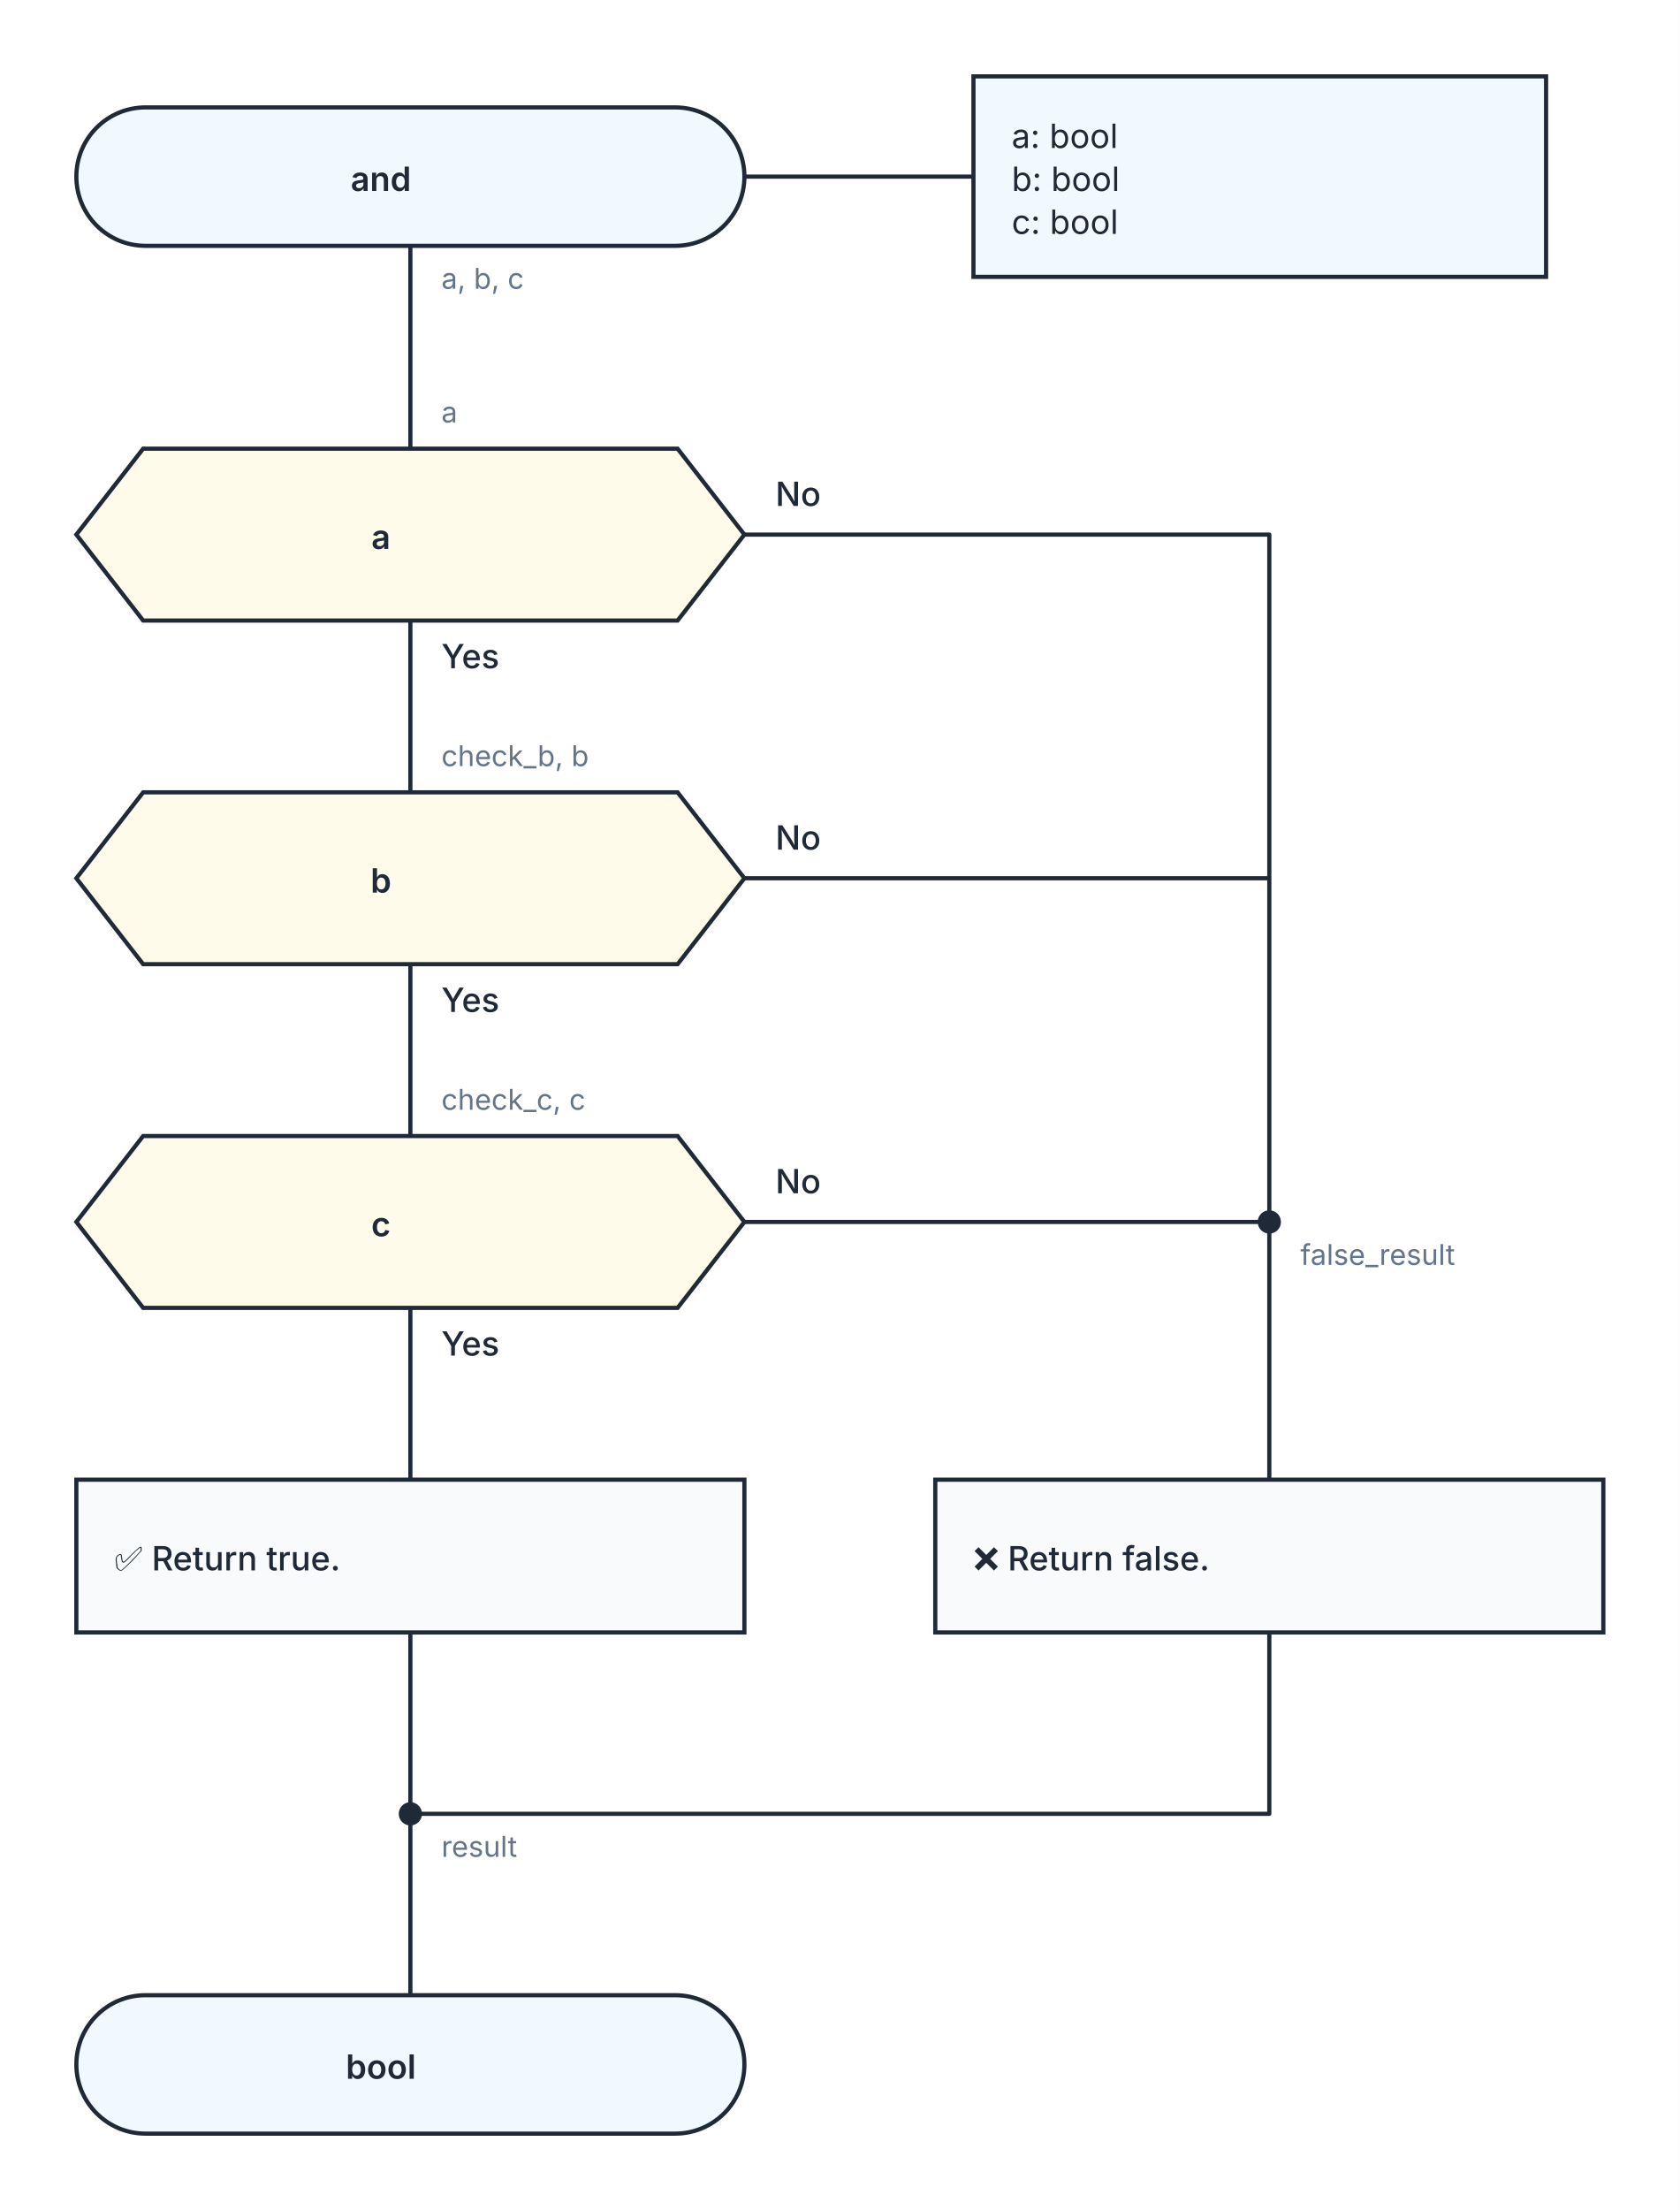
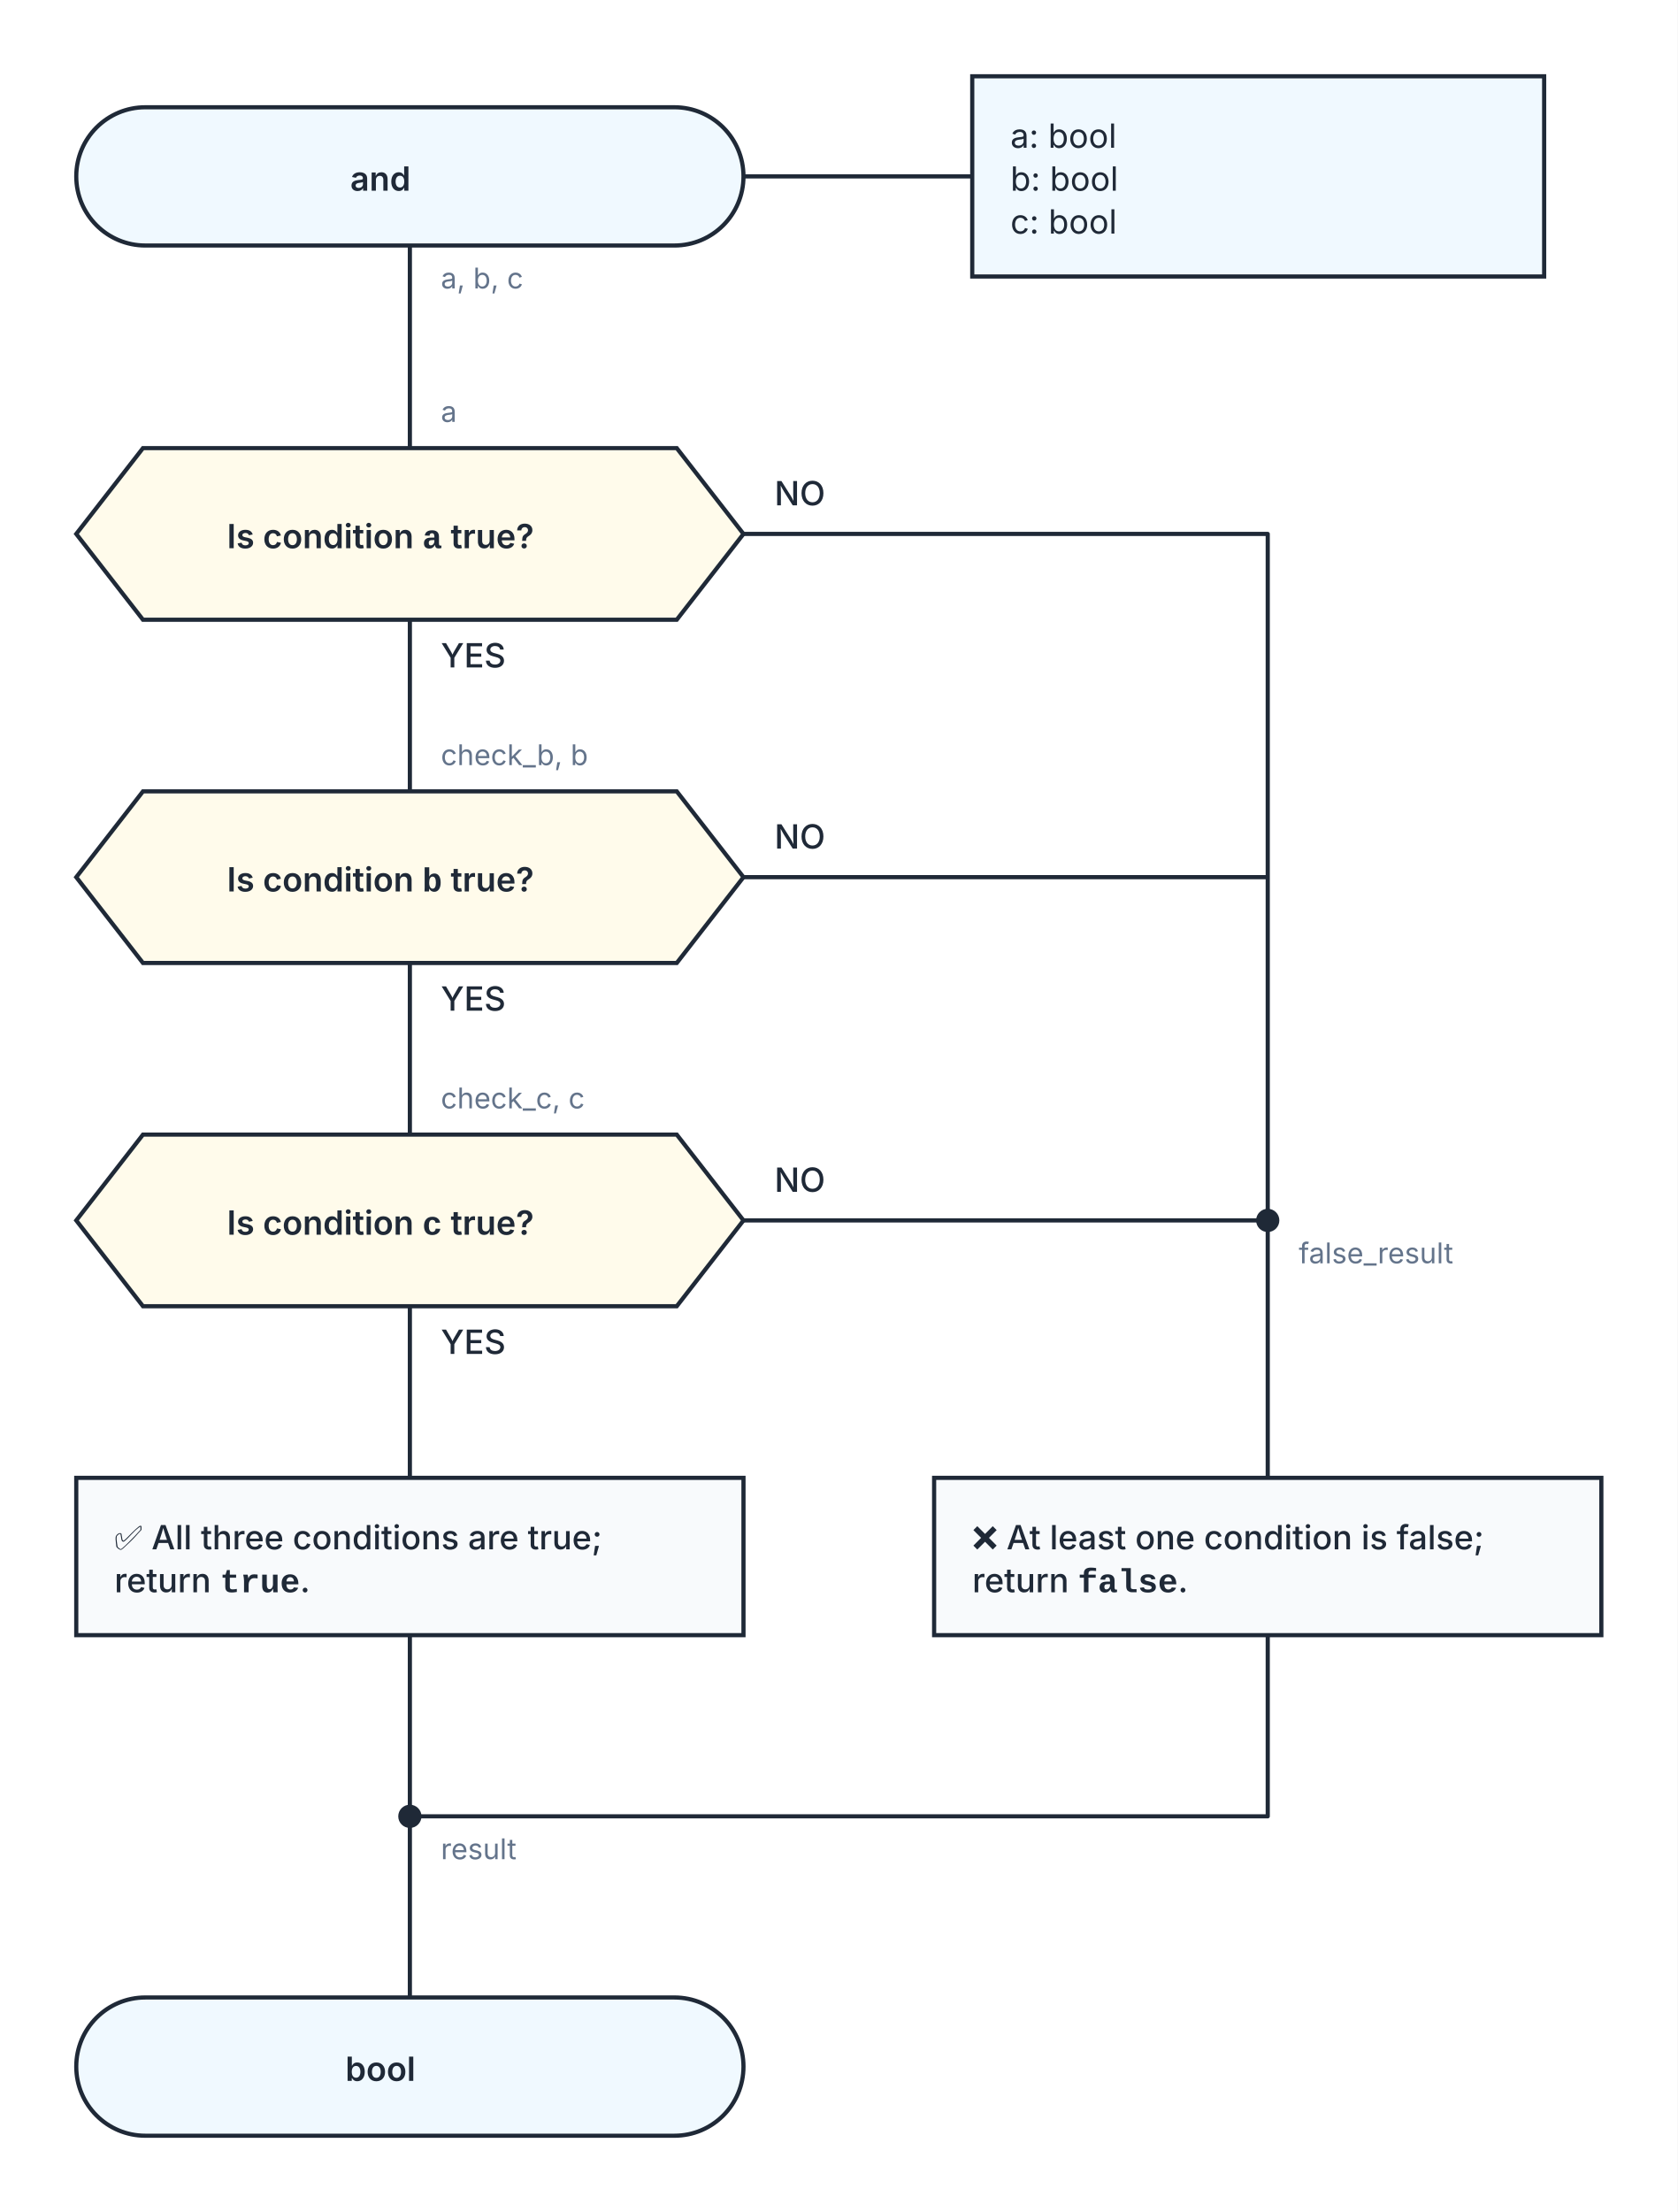
- <svg xmlns="http://www.w3.org/2000/svg" width="704" height="926" viewBox="0 0 704 926" role="img" aria-labelledby="kaalang-title" aria-describedby="kaalang-description">
+ <svg xmlns="http://www.w3.org/2000/svg" width="704" height="928" viewBox="0 0 704 928" role="img" aria-labelledby="kaalang-title" aria-describedby="kaalang-description">
  <defs>
    <style>
      svg { color: #1f2937; font-family: Inter, ui-sans-serif, system-ui, -apple-system, BlinkMacSystemFont, "Segoe UI", sans-serif; text-rendering: optimizeLegibility; }
      .connection { fill: none; stroke: currentColor; stroke-width: 1.75; stroke-linecap: square; stroke-linejoin: round; }
      .connection-label { fill: #64748b; font-size: 12px; font-weight: 400; paint-order: stroke; stroke: #ffffff; stroke-width: 5px; stroke-linejoin: round; text-anchor: start; }
      .branch-label { fill: currentColor; font-weight: 500; }
      .parameter-link { fill: none; stroke: currentColor; stroke-width: 1.75; }
      .node-shape { fill: #ffffff; stroke: currentColor; stroke-width: 1.75; }
      .start .node-shape, .end .node-shape, .parameter-panel .node-shape { fill: #f0f9ff; }
      .action .node-shape, .call .node-shape { fill: #f8fafc; }
      .call-bars { fill: none; stroke: currentColor; stroke-width: 1.75; }
      .loop .node-shape { fill: #f0fdf4; stroke-width: 2; }
      .loop-marker { fill: #15803d; font-size: 20px; font-weight: 700; text-anchor: middle; }
      .question .node-shape { fill: #fffbeb; }
      .select .node-shape, .case .node-shape { fill: #f5f3ff; }
      .label { fill: currentColor; font-size: 14px; text-anchor: middle; }
      .start .label, .question .label, .select .label, .case .label, .end .label { font-weight: 600; }
      .action .label, .call .label, .loop .label { font-weight: 500; text-anchor: start; }
      .parameter-panel .label { font-weight: 400; text-anchor: start; }
      .cycle-boundary { fill: #f0fdf433; stroke: #15803d; stroke-width: 1.5; stroke-dasharray: 7 5; }
      .cycle-caption { fill: #166534; font-size: 12px; font-weight: 600; paint-order: stroke; stroke: #ffffff; stroke-width: 4px; }
+       .md-code { font-family: ui-monospace, SFMono-Regular, Menlo, Monaco, Consolas, "Liberation Mono", monospace; font-weight: 600; }
+       .md-bold { font-weight: 800; }
+       .md-italic { font-style: italic; }
+       .md-quote { font-style: italic; }
+       .md-strikethrough { text-decoration: line-through; }
+       .md-underline { text-decoration: underline; }
+       .md-strikethrough.md-underline { text-decoration: underline line-through; }
+       .md-highlight-box { fill: #fef08a; stroke: none; }
+       .md-superscript, .md-subscript { font-size: 75%; }
+       .md-superscript { baseline-shift: 0.4em; }
+       .md-subscript { baseline-shift: -0.2em; }
+       .md-math { color: inherit; overflow: visible; }
+       .md-math path, .md-math rect:not([stroke]) { stroke: none; vector-effect: non-scaling-stroke; }
+       .md-math.md-bold path { stroke: currentColor; stroke-width: 0.7px; stroke-linejoin: round; }
+       .md-math.md-bold g[stroke] path { stroke: inherit; }
+       .cycle-caption .md-math { color: #166534; }
+       .md-color-red, .md-math.md-color-red { fill: #b91c1c; color: #b91c1c; }
+       .md-color-green, .md-math.md-color-green { fill: #166534; color: #166534; }
+       .md-color-blue, .md-math.md-color-blue { fill: #1d4ed8; color: #1d4ed8; }
+       .md-color-purple, .md-math.md-color-purple { fill: #6d28d9; color: #6d28d9; }
+       .md-color-muted, .md-math.md-color-muted { fill: #475569; color: #475569; }
    </style>
  </defs>
  <rect width="100%" height="100%" fill="#ffffff" />
  <g class="cycle-regions">
  </g>
  <g class="connections">
-     <path class="connection" d="       M 172 103 L 172 188       M 172 260 L 172 332       M 312 224 L 532 224 L 532 512       M 172 404 L 172 476       M 312 368 L 532 368 L 532 512       M 172 548 L 172 620       M 312 512 L 532 512       M 172 684 L 172 760       M 532 684 L 532 760 L 172 760       M 532 512 L 532 620       M 172 760 L 172 836     " />
+     <path class="connection" d="       M 172 103 L 172 188       M 172 260 L 172 332       M 312 224 L 532 224 L 532 512       M 172 404 L 172 476       M 312 368 L 532 368 L 532 512       M 172 548 L 172 620       M 312 512 L 532 512       M 172 686 L 172 762       M 532 686 L 532 762 L 172 762       M 532 512 L 532 620       M 172 762 L 172 838     " />
    <text class="connection-label" x="545" y="530" xml:space="preserve">
      <tspan x="545" dy="0">false_result</tspan>
    </text>
-     <text class="connection-label" x="185" y="778" xml:space="preserve">
+     <text class="connection-label" x="185" y="780" xml:space="preserve">
      <tspan x="185" dy="0">result</tspan>
    </text>
    <text class="connection-label" x="185" y="121" xml:space="preserve">
      <tspan x="185" dy="0">a, b, c</tspan>
    </text>
    <text class="connection-label branch-label" style="font-size: 14px" x="185" y="280" xml:space="preserve">
-       <tspan x="185" dy="0">Yes</tspan>
+       <tspan x="185" dy="0">YES</tspan>
    </text>
    <text class="connection-label branch-label" style="font-size: 14px" x="325" y="212" xml:space="preserve">
-       <tspan x="325" dy="0">No</tspan>
+       <tspan x="325" dy="0">NO</tspan>
    </text>
    <text class="connection-label branch-label" style="font-size: 14px" x="185" y="424" xml:space="preserve">
-       <tspan x="185" dy="0">Yes</tspan>
+       <tspan x="185" dy="0">YES</tspan>
    </text>
    <text class="connection-label branch-label" style="font-size: 14px" x="325" y="356" xml:space="preserve">
-       <tspan x="325" dy="0">No</tspan>
+       <tspan x="325" dy="0">NO</tspan>
    </text>
    <text class="connection-label branch-label" style="font-size: 14px" x="185" y="568" xml:space="preserve">
-       <tspan x="185" dy="0">Yes</tspan>
+       <tspan x="185" dy="0">YES</tspan>
    </text>
    <text class="connection-label branch-label" style="font-size: 14px" x="325" y="500" xml:space="preserve">
-       <tspan x="325" dy="0">No</tspan>
+       <tspan x="325" dy="0">NO</tspan>
    </text>
    <text class="connection-label" x="185" y="177" xml:space="preserve">
      <tspan x="185" dy="0">a</tspan>
    </text>
    <text class="connection-label" x="185" y="321" xml:space="preserve">
      <tspan x="185" dy="0">check_b, b</tspan>
    </text>
    <text class="connection-label" x="185" y="465" xml:space="preserve">
      <tspan x="185" dy="0">check_c, c</tspan>
    </text>
  </g>
  <g class="nodes">
    <path class="parameter-link" d="M 312 74 L 408 74" />
    <g class="parameter-panel" transform="translate(528 74)">
      <rect class="node-shape" x="-120" y="-42" width="240" height="84" />
      <text class="label" x="-104" y="-12" xml:space="preserve">
        <tspan x="-104" dy="0">a: bool</tspan>
        <tspan x="-104" dy="18">b: bool</tspan>
        <tspan x="-104" dy="18">c: bool</tspan>
      </text>
    </g>
    <g class="node merge" transform="translate(532 512)">
      <circle class="node-shape" r="4" style="fill: currentColor" />
    </g>
-     <g class="node merge" transform="translate(172 760)">
+     <g class="node merge" transform="translate(172 762)">
      <circle class="node-shape" r="4" style="fill: currentColor" />
    </g>
    <g class="node start" transform="translate(172 74)">
      <rect class="node-shape" x="-140" y="-29" width="280" height="58" rx="29" />
      <text class="label" y="6" xml:space="preserve">
        <tspan x="0" dy="0">and</tspan>
      </text>
    </g>
    <g class="node question" transform="translate(172 224)">
      <polygon class="node-shape" points="-112,-36 112,-36 140,0 112,36 -112,36 -140,0" />
      <text class="label" y="6" xml:space="preserve">
-         <tspan x="0" dy="0">a</tspan>
+         <tspan x="0" dy="0">Is condition <tspan class="md-code">a</tspan> true?</tspan>
      </text>
    </g>
    <g class="node question" transform="translate(172 368)">
      <polygon class="node-shape" points="-112,-36 112,-36 140,0 112,36 -112,36 -140,0" />
      <text class="label" y="6" xml:space="preserve">
-         <tspan x="0" dy="0">b</tspan>
+         <tspan x="0" dy="0">Is condition <tspan class="md-code">b</tspan> true?</tspan>
      </text>
    </g>
    <g class="node question" transform="translate(172 512)">
      <polygon class="node-shape" points="-112,-36 112,-36 140,0 112,36 -112,36 -140,0" />
      <text class="label" y="6" xml:space="preserve">
-         <tspan x="0" dy="0">c</tspan>
+         <tspan x="0" dy="0">Is condition <tspan class="md-code">c</tspan> true?</tspan>
      </text>
    </g>
-     <g class="node action" transform="translate(172 652)">
-       <rect class="node-shape" x="-140" y="-32" width="280" height="64" />
-       <text class="label" y="6" xml:space="preserve">
-         <tspan x="-124" dy="0">✅ Return true.</tspan>
+     <g class="node action" transform="translate(172 653)">
+       <rect class="node-shape" x="-140" y="-33" width="280" height="66" />
+       <text class="label" y="-3" xml:space="preserve">
+         <tspan x="-124" dy="0">✅ All three conditions are true; </tspan>
+         <tspan x="-124" dy="18">return <tspan class="md-code">true</tspan>.</tspan>
      </text>
    </g>
-     <g class="node action" transform="translate(532 652)">
-       <rect class="node-shape" x="-140" y="-32" width="280" height="64" />
-       <text class="label" y="6" xml:space="preserve">
-         <tspan x="-124" dy="0">❌ Return false.</tspan>
+     <g class="node action" transform="translate(532 653)">
+       <rect class="node-shape" x="-140" y="-33" width="280" height="66" />
+       <text class="label" y="-3" xml:space="preserve">
+         <tspan x="-124" dy="0">❌ At least one condition is false; </tspan>
+         <tspan x="-124" dy="18">return <tspan class="md-code">false</tspan>.</tspan>
      </text>
    </g>
-     <g class="node end" transform="translate(172 865)">
+     <g class="node end" transform="translate(172 867)">
      <rect class="node-shape" x="-140" y="-29" width="280" height="58" rx="29" />
      <text class="label" y="6" xml:space="preserve">
        <tspan x="0" dy="0">bool</tspan>
      </text>
    </g>
  </g>
</svg>
